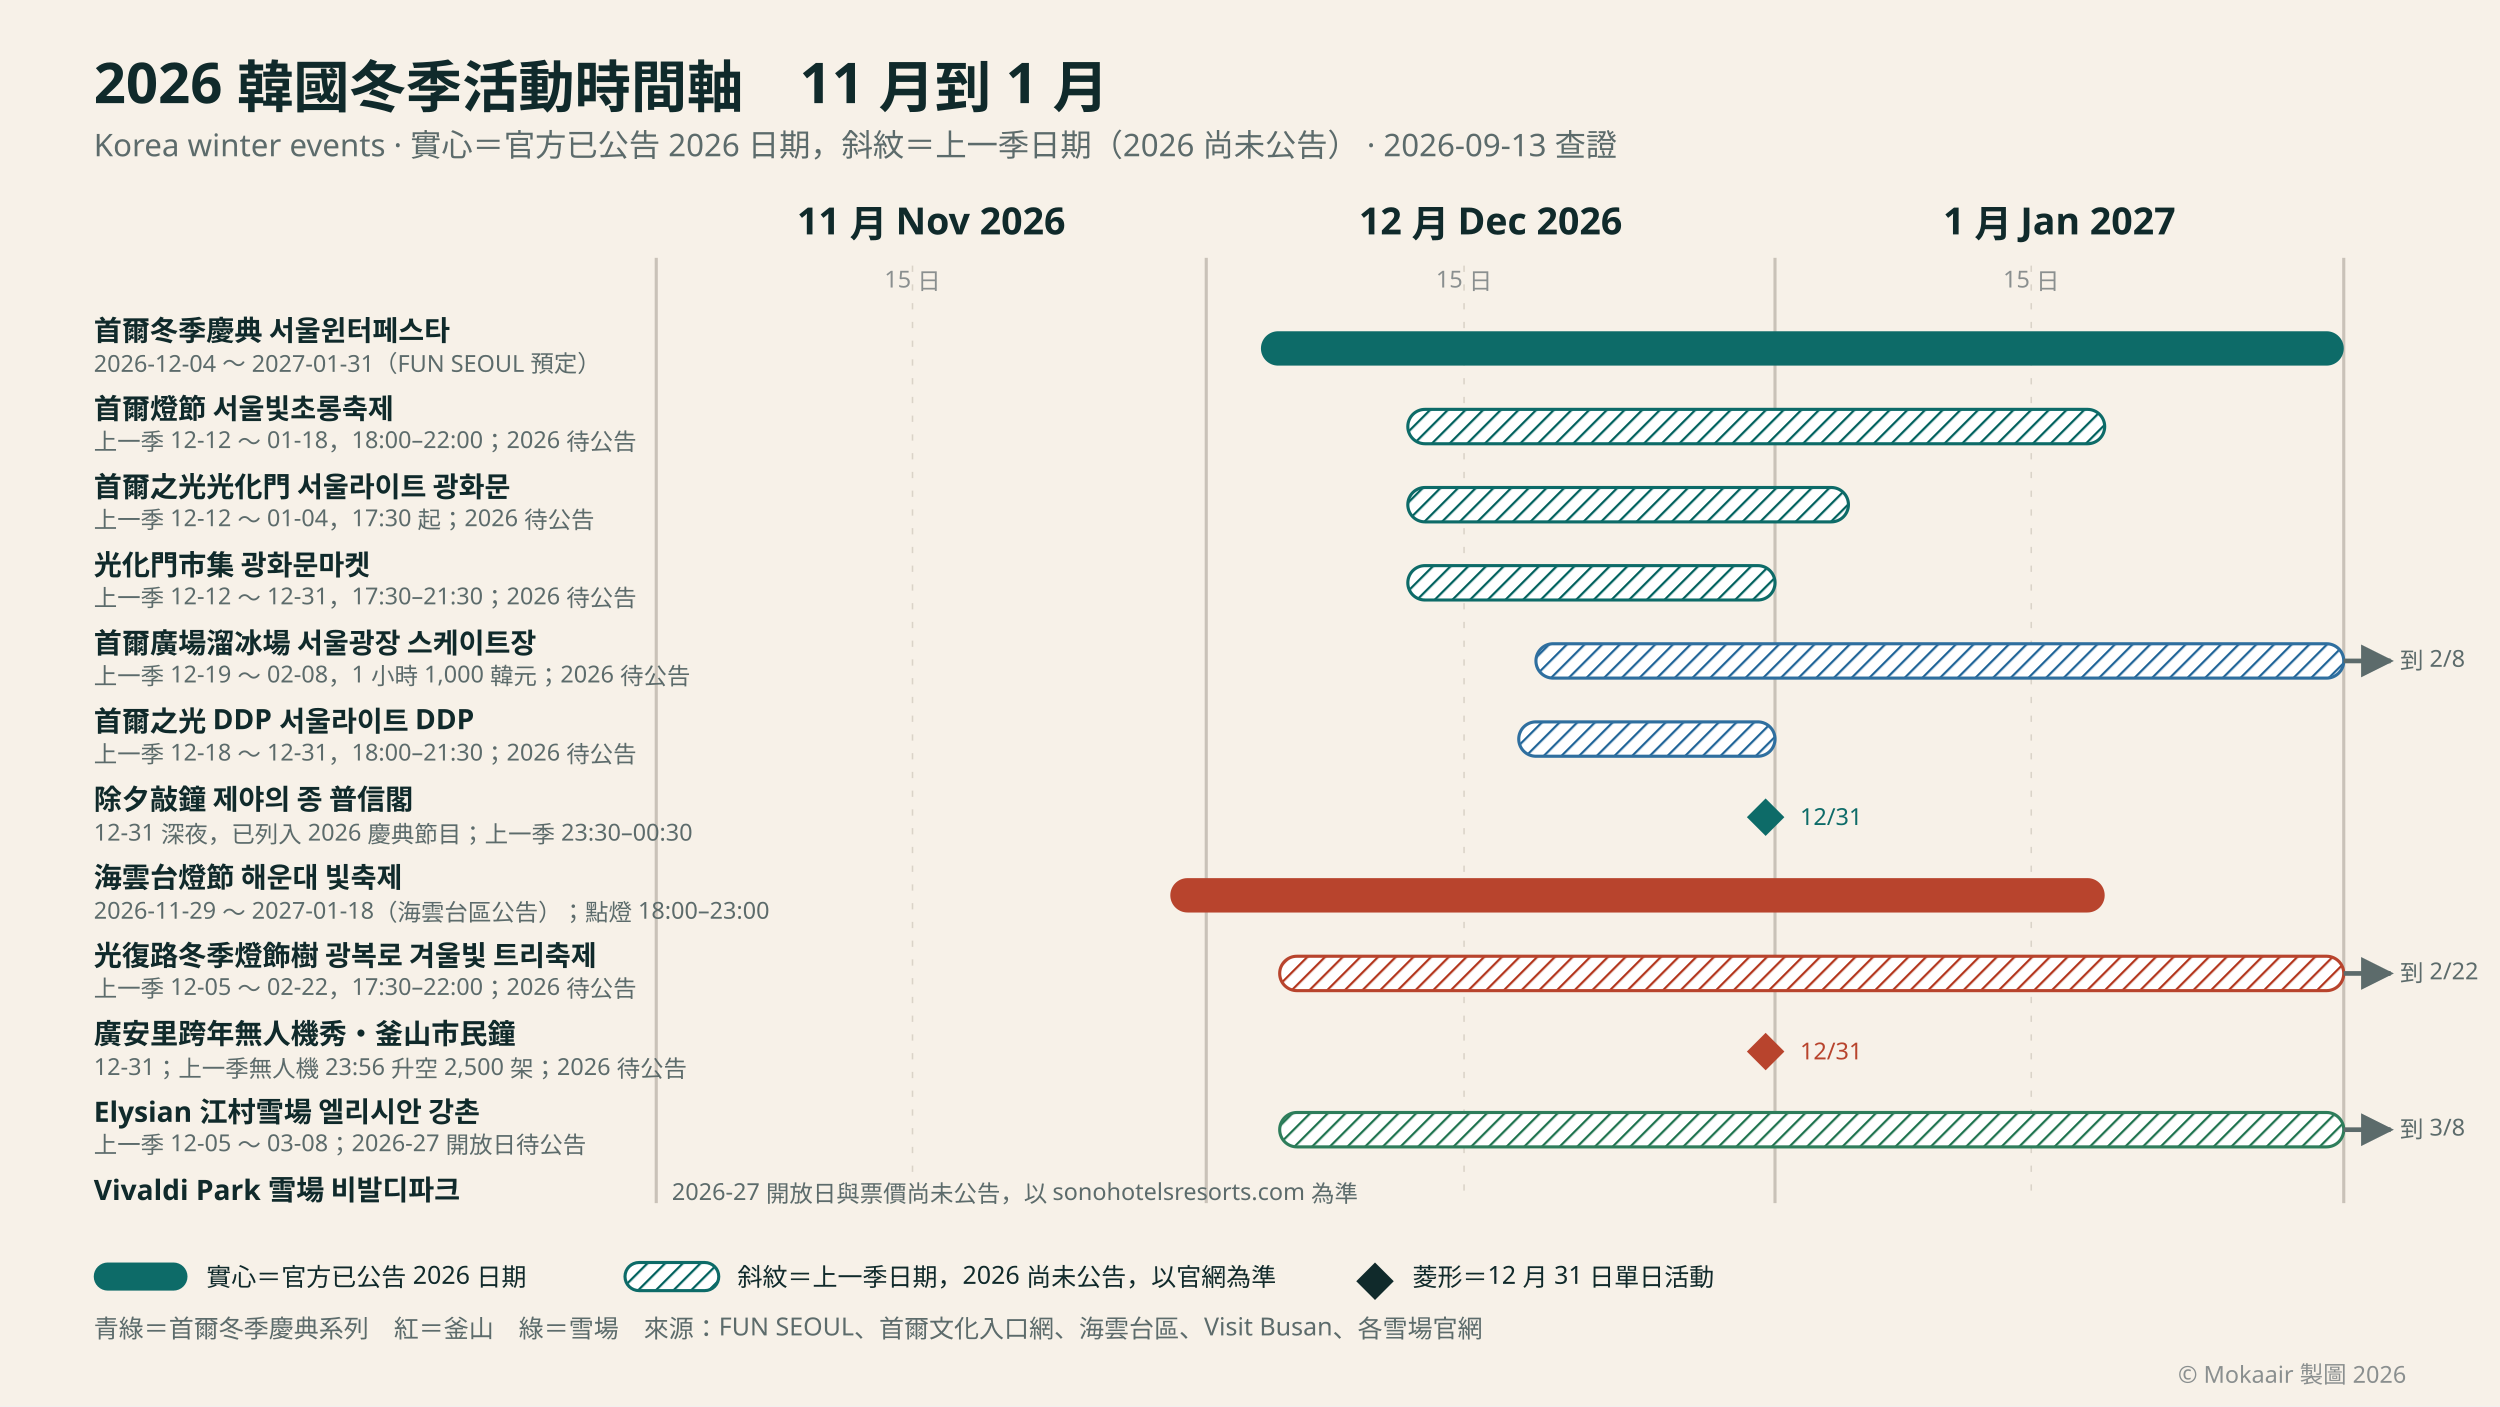
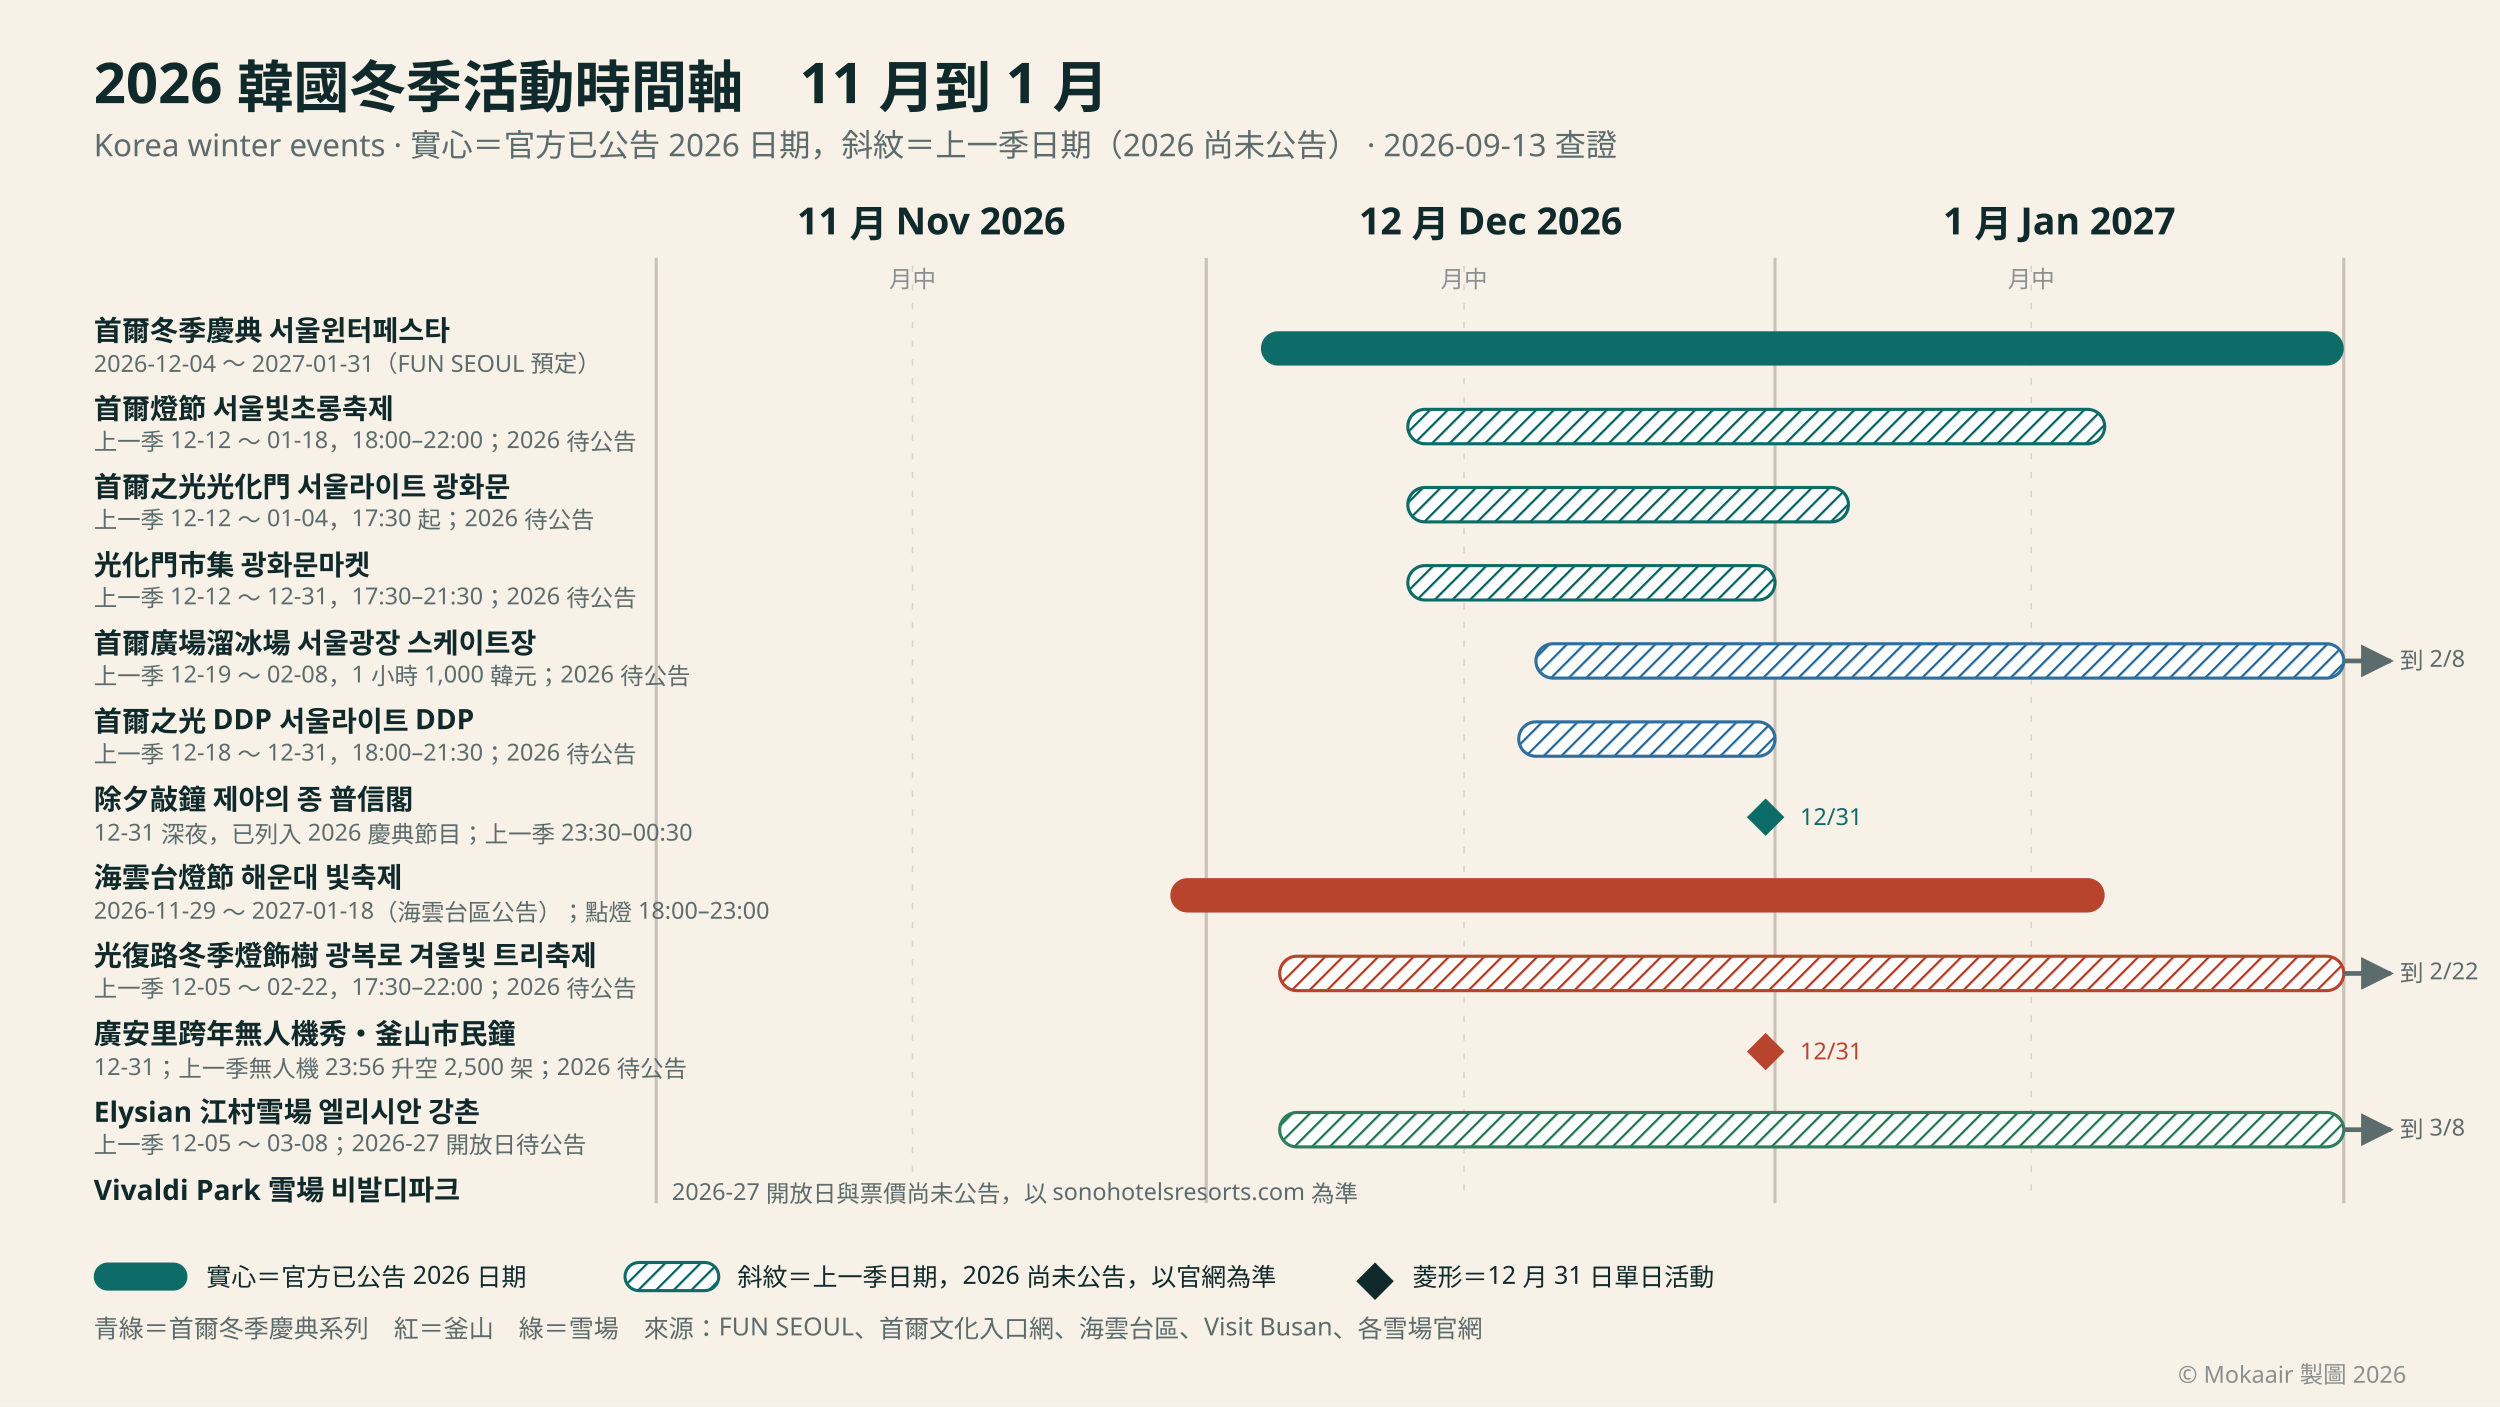
<svg xmlns="http://www.w3.org/2000/svg" viewBox="0 0 1600 900" width="1600" height="900" role="img" aria-labelledby="title desc" font-family="'Noto Sans TC','Noto Sans KR','PingFang TC','Microsoft JhengHei','Apple SD Gothic Neo',system-ui,sans-serif">
  <rect width="1600" height="900" fill="#F7F1E8" />
  <defs>
    <pattern id="hatchTeal" patternUnits="userSpaceOnUse" width="8" height="8" patternTransform="rotate(45)">
      <rect width="8" height="8" fill="#FFFFFF" />
      <line x1="0" y1="0" x2="0" y2="8" stroke="#0D6B68" stroke-width="3" />
    </pattern>
    <pattern id="hatchBlue" patternUnits="userSpaceOnUse" width="8" height="8" patternTransform="rotate(45)">
      <rect width="8" height="8" fill="#FFFFFF" />
      <line x1="0" y1="0" x2="0" y2="8" stroke="#2F6F9F" stroke-width="3" />
    </pattern>
    <pattern id="hatchCoral" patternUnits="userSpaceOnUse" width="8" height="8" patternTransform="rotate(45)">
      <rect width="8" height="8" fill="#FFFFFF" />
      <line x1="0" y1="0" x2="0" y2="8" stroke="#B8442D" stroke-width="3" />
    </pattern>
    <pattern id="hatchGreen" patternUnits="userSpaceOnUse" width="8" height="8" patternTransform="rotate(45)">
      <rect width="8" height="8" fill="#FFFFFF" />
      <line x1="0" y1="0" x2="0" y2="8" stroke="#2E7D5B" stroke-width="3" />
    </pattern>
    <marker id="arrowGrey" viewBox="0 0 10 10" refX="9" refY="5" markerWidth="7" markerHeight="7" orient="auto">
      <path d="M 0 0 L 10 5 L 0 10 z" fill="#5C6B6B" />
    </marker>
  </defs>
  <text x="60" y="66" font-size="36" font-weight="700" fill="#102A2B">2026 韓國冬季活動時間軸　11 月到 1 月</text>
  <text x="60" y="100" font-size="20" fill="#5C6B6B">Korea winter events · 實心＝官方已公告 2026 日期，斜紋＝上一季日期（2026 尚未公告） · 2026-09-13 查證</text>
  <g stroke="#C9C2B8" stroke-width="2">
    <line x1="420" y1="165" x2="420" y2="770" />
    <line x1="772" y1="165" x2="772" y2="770" />
    <line x1="1136" y1="165" x2="1136" y2="770" />
    <line x1="1500" y1="165" x2="1500" y2="770" />
  </g>
  <g stroke="#DAD3C8" stroke-width="1" stroke-dasharray="4 8">
    <line x1="584" y1="170" x2="584" y2="770" />
    <line x1="937" y1="170" x2="937" y2="770" />
    <line x1="1300" y1="170" x2="1300" y2="770" />
  </g>
  <g font-size="24" font-weight="700" fill="#102A2B" text-anchor="middle">
    <text x="596" y="150">11 月 Nov 2026</text>
    <text x="954" y="150">12 月 Dec 2026</text>
    <text x="1318" y="150">1 月 Jan 2027</text>
  </g>
  <g font-size="15" fill="#8A8F8F" text-anchor="middle">
-     <text x="584" y="184">15 日</text>
-     <text x="937" y="184">15 日</text>
-     <text x="1300" y="184">15 日</text>
+     <text x="584" y="184">月中</text>
+     <text x="937" y="184">月中</text>
+     <text x="1300" y="184">月中</text>
  </g>
  <text x="60" y="218" font-size="18" font-weight="700" fill="#102A2B">首爾冬季慶典 서울윈터페스타</text>
  <text x="60" y="238" font-size="15" fill="#5C6B6B">2026-12-04 ～ 2027-01-31（FUN SEOUL 預定）</text>
  <rect x="807" y="212" width="693" height="22" rx="11" fill="#0D6B68" />
  <text x="60" y="268" font-size="18" font-weight="700" fill="#102A2B">首爾燈節 서울빛초롱축제</text>
  <text x="60" y="288" font-size="15" fill="#5C6B6B">上一季 12-12 ～ 01-18，18:00–22:00；2026 待公告</text>
  <rect x="901" y="262" width="446" height="22" rx="11" fill="url(#hatchTeal)" stroke="#0D6B68" stroke-width="2" />
  <text x="60" y="318" font-size="18" font-weight="700" fill="#102A2B">首爾之光光化門 서울라이트 광화문</text>
  <text x="60" y="338" font-size="15" fill="#5C6B6B">上一季 12-12 ～ 01-04，17:30 起；2026 待公告</text>
  <rect x="901" y="312" width="282" height="22" rx="11" fill="url(#hatchTeal)" stroke="#0D6B68" stroke-width="2" />
  <text x="60" y="368" font-size="18" font-weight="700" fill="#102A2B">光化門市集 광화문마켓</text>
  <text x="60" y="388" font-size="15" fill="#5C6B6B">上一季 12-12 ～ 12-31，17:30–21:30；2026 待公告</text>
  <rect x="901" y="362" width="235" height="22" rx="11" fill="url(#hatchTeal)" stroke="#0D6B68" stroke-width="2" />
  <text x="60" y="418" font-size="18" font-weight="700" fill="#102A2B">首爾廣場溜冰場 서울광장 스케이트장</text>
  <text x="60" y="438" font-size="15" fill="#5C6B6B">上一季 12-19 ～ 02-08，1 小時 1,000 韓元；2026 待公告</text>
  <rect x="983" y="412" width="517" height="22" rx="11" fill="url(#hatchBlue)" stroke="#2F6F9F" stroke-width="2" />
  <path d="M 1500 423 L 1530 423" stroke="#5C6B6B" stroke-width="3" marker-end="url(#arrowGrey)" />
  <text x="1536" y="428" font-size="15" fill="#5C6B6B">到 2/8</text>
  <text x="60" y="468" font-size="18" font-weight="700" fill="#102A2B">首爾之光 DDP 서울라이트 DDP</text>
  <text x="60" y="488" font-size="15" fill="#5C6B6B">上一季 12-18 ～ 12-31，18:00–21:30；2026 待公告</text>
  <rect x="972" y="462" width="164" height="22" rx="11" fill="url(#hatchBlue)" stroke="#2F6F9F" stroke-width="2" />
  <text x="60" y="518" font-size="18" font-weight="700" fill="#102A2B">除夕敲鐘 제야의 종 普信閣</text>
  <text x="60" y="538" font-size="15" fill="#5C6B6B">12-31 深夜，已列入 2026 慶典節目；上一季 23:30–00:30</text>
  <polygon points="1130,511 1142,523 1130,535 1118,523" fill="#0D6B68" />
  <text x="1152" y="528" font-size="15" fill="#0D6B68">12/31</text>
  <text x="60" y="568" font-size="18" font-weight="700" fill="#102A2B">海雲台燈節 해운대 빛축제</text>
  <text x="60" y="588" font-size="15" fill="#5C6B6B">2026-11-29 ～ 2027-01-18（海雲台區公告）；點燈 18:00–23:00</text>
  <rect x="749" y="562" width="598" height="22" rx="11" fill="#B8442D" />
  <text x="60" y="618" font-size="18" font-weight="700" fill="#102A2B">光復路冬季燈飾樹 광복로 겨울빛 트리축제</text>
  <text x="60" y="638" font-size="15" fill="#5C6B6B">上一季 12-05 ～ 02-22，17:30–22:00；2026 待公告</text>
  <rect x="819" y="612" width="681" height="22" rx="11" fill="url(#hatchCoral)" stroke="#B8442D" stroke-width="2" />
  <path d="M 1500 623 L 1530 623" stroke="#5C6B6B" stroke-width="3" marker-end="url(#arrowGrey)" />
  <text x="1536" y="628" font-size="15" fill="#5C6B6B">到 2/22</text>
  <text x="60" y="668" font-size="18" font-weight="700" fill="#102A2B">廣安里跨年無人機秀・釜山市民鐘</text>
  <text x="60" y="688" font-size="15" fill="#5C6B6B">12-31；上一季無人機 23:56 升空 2,500 架；2026 待公告</text>
  <polygon points="1130,661 1142,673 1130,685 1118,673" fill="#B8442D" />
  <text x="1152" y="678" font-size="15" fill="#B8442D">12/31</text>
  <text x="60" y="718" font-size="18" font-weight="700" fill="#102A2B">Elysian 江村雪場 엘리시안 강촌</text>
  <text x="60" y="738" font-size="15" fill="#5C6B6B">上一季 12-05 ～ 03-08；2026-27 開放日待公告</text>
  <rect x="819" y="712" width="681" height="22" rx="11" fill="url(#hatchGreen)" stroke="#2E7D5B" stroke-width="2" />
  <path d="M 1500 723 L 1530 723" stroke="#5C6B6B" stroke-width="3" marker-end="url(#arrowGrey)" />
  <text x="1536" y="728" font-size="15" fill="#5C6B6B">到 3/8</text>
  <text x="60" y="768" font-size="18" font-weight="700" fill="#102A2B">Vivaldi Park 雪場 비발디파크</text>
  <text x="430" y="768" font-size="15" fill="#5C6B6B">2026-27 開放日與票價尚未公告，以 sonohotelsresorts.com 為準</text>
  <g font-size="16" fill="#102A2B">
    <rect x="60" y="808" width="60" height="18" rx="9" fill="#0D6B68" />
    <text x="132" y="823">實心＝官方已公告 2026 日期</text>
    <rect x="400" y="808" width="60" height="18" rx="9" fill="url(#hatchTeal)" stroke="#0D6B68" stroke-width="2" />
    <text x="472" y="823">斜紋＝上一季日期，2026 尚未公告，以官網為準</text>
    <polygon points="880,808 892,820 880,832 868,820" fill="#102A2B" />
    <text x="904" y="823">菱形＝12 月 31 日單日活動</text>
    <text x="60" y="856" fill="#5C6B6B">青綠＝首爾冬季慶典系列　紅＝釜山　綠＝雪場　來源：FUN SEOUL、首爾文化入口網、海雲台區、Visit Busan、各雪場官網</text>
    <text x="1540" y="885" fill="#8A8F8F" font-size="15" text-anchor="end">© Mokaair 製圖 2026</text>
  </g>
</svg>
